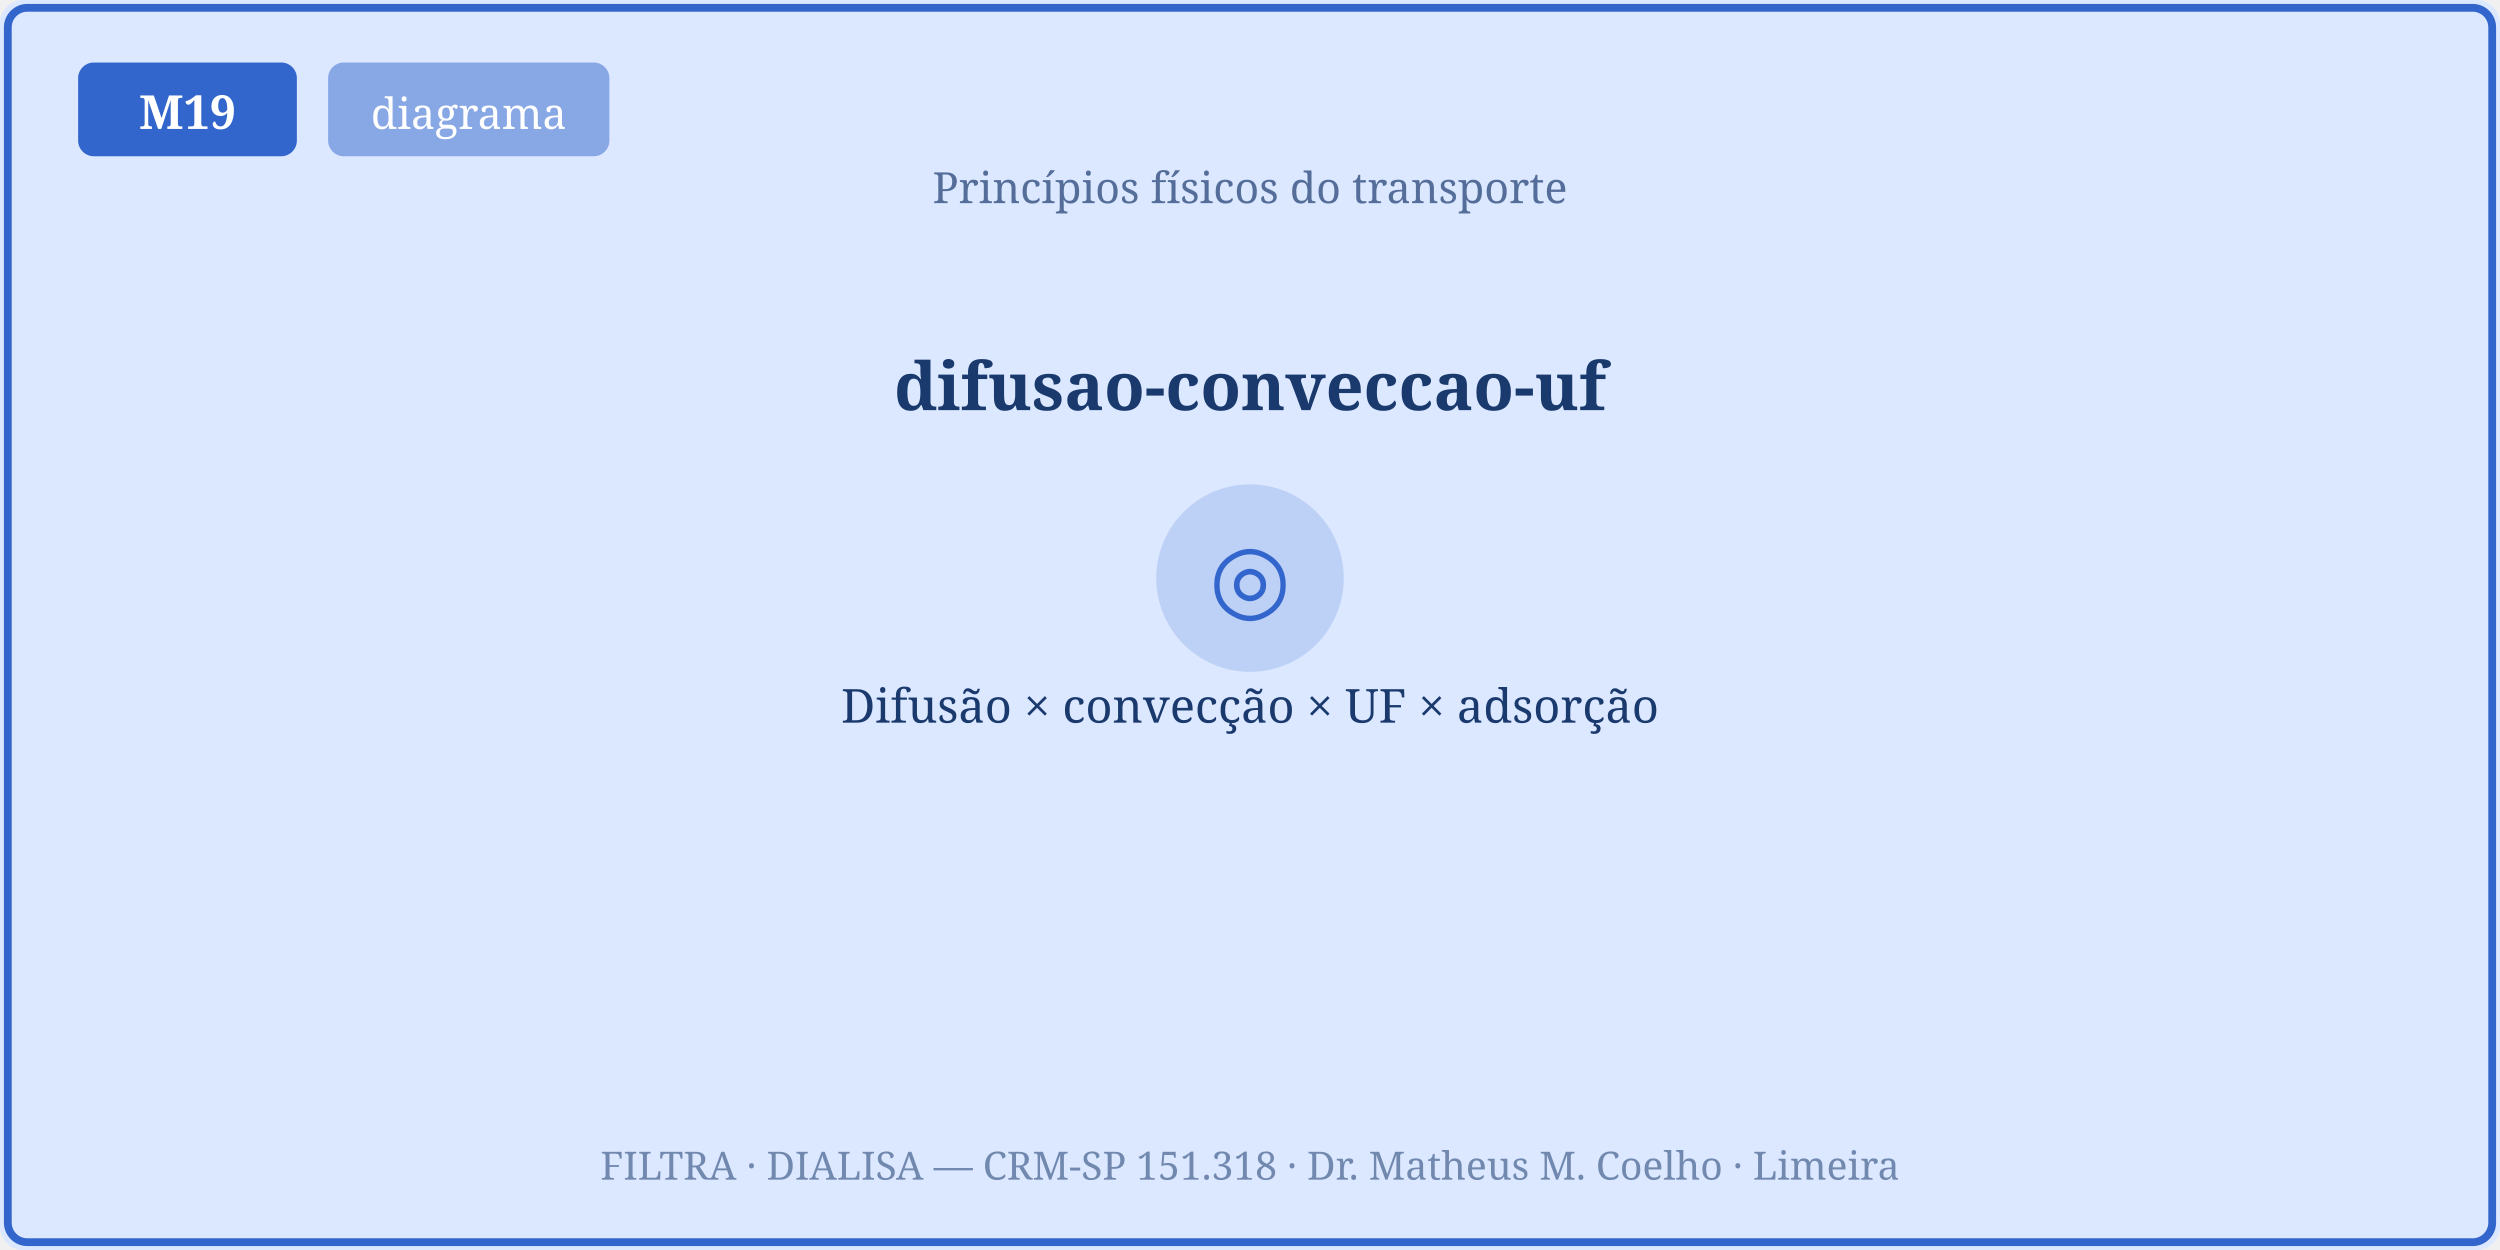
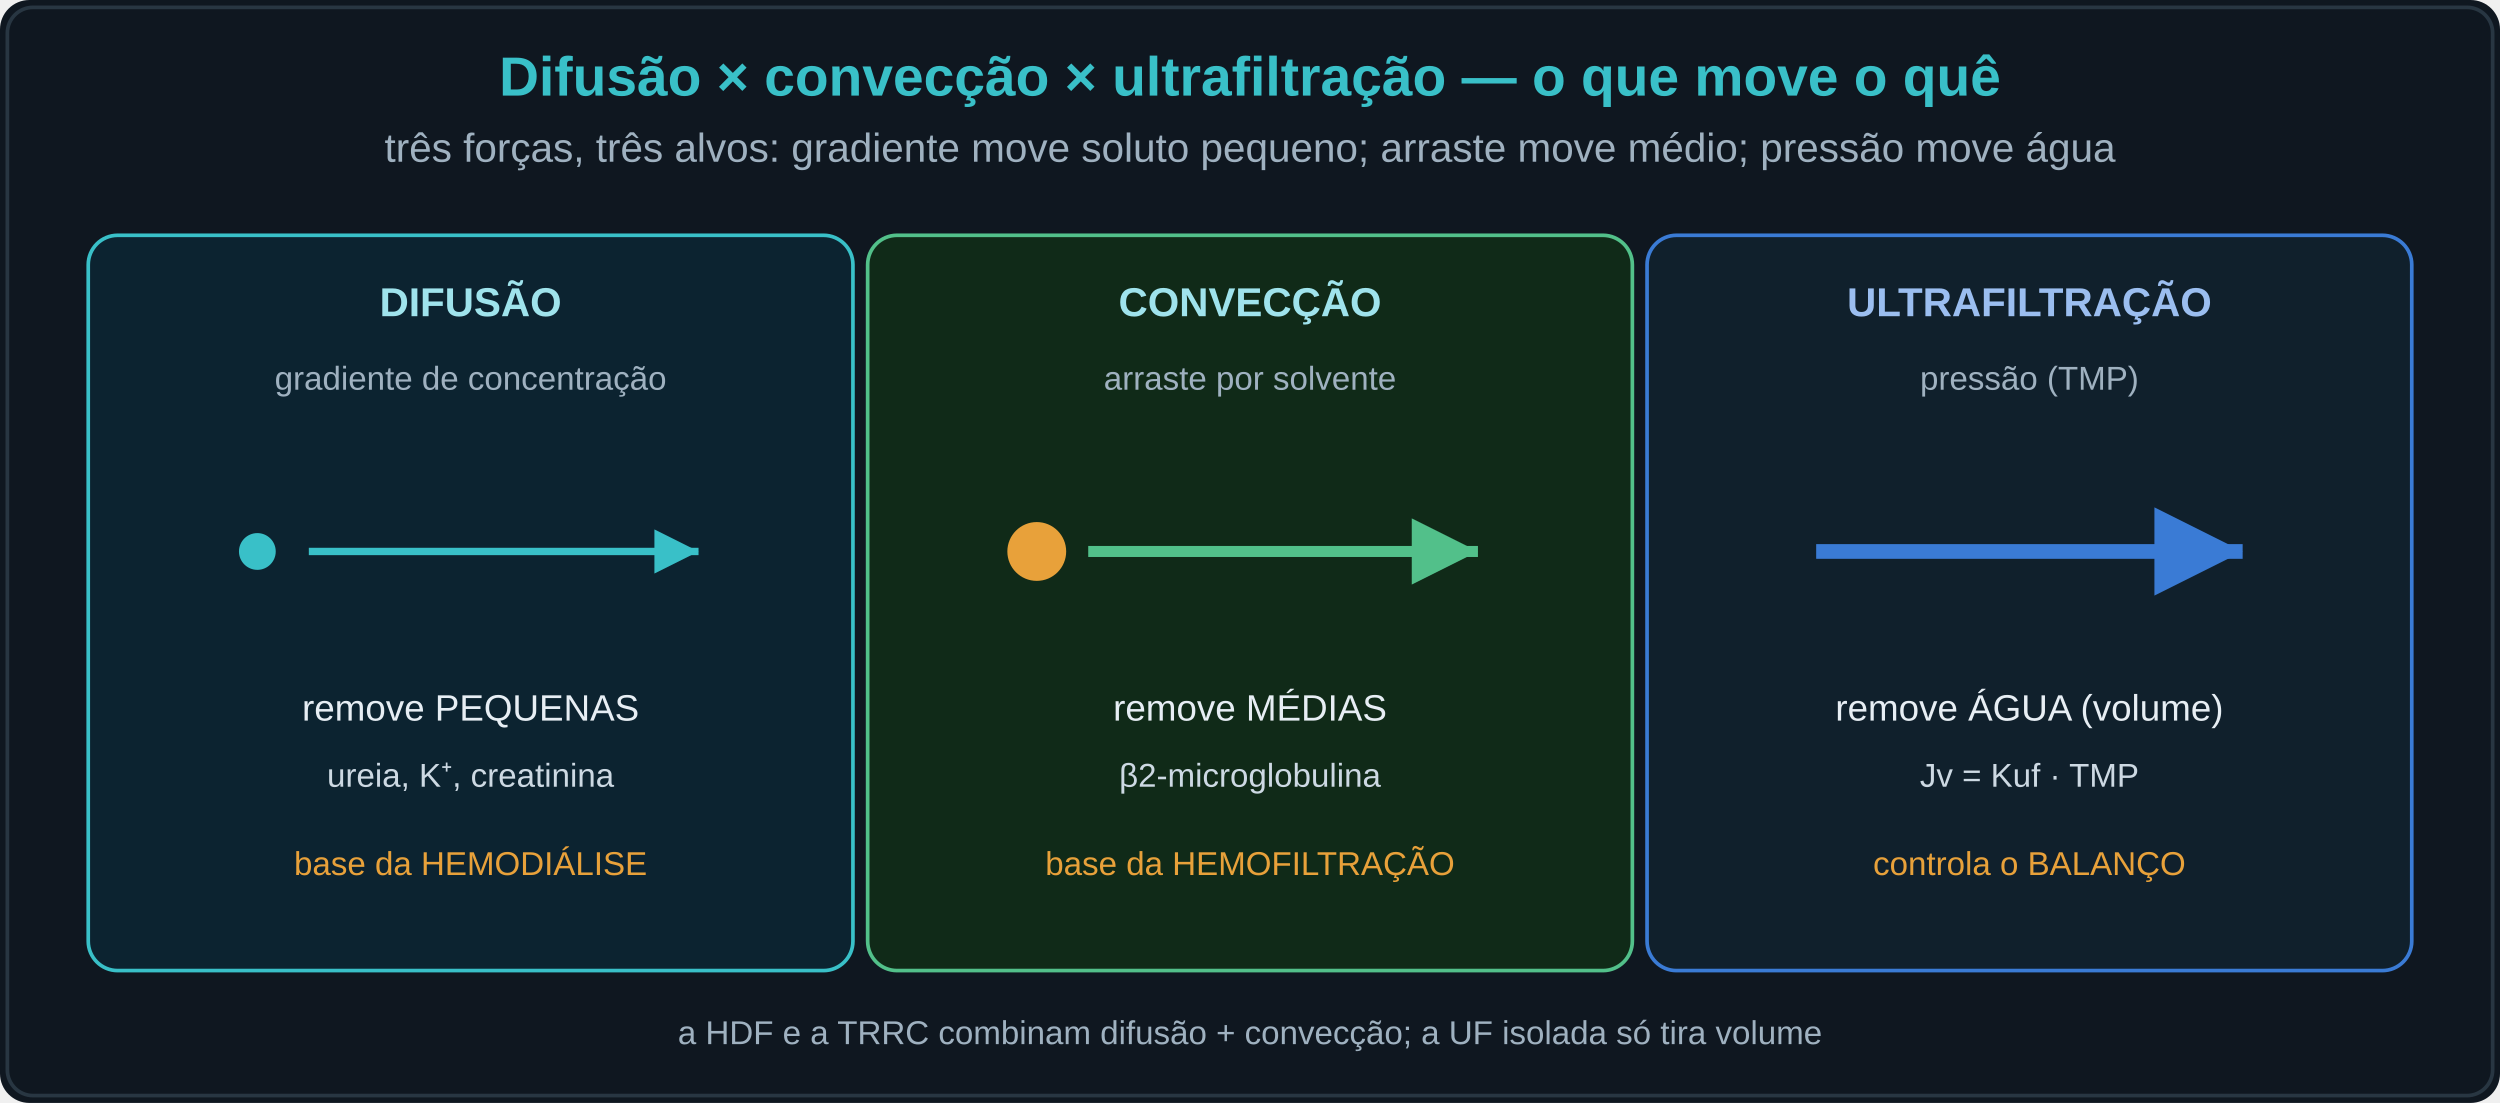
- <svg xmlns="http://www.w3.org/2000/svg" viewBox="0 0 640 320" font-family="Georgia,serif">
-   <rect width="640" height="320" fill="#dce8ff" rx="6" />
-   <rect x="2" y="2" width="636" height="316" rx="5" fill="none" stroke="#3366cc" stroke-width="2" />
-   <rect x="20" y="16" width="56" height="24" rx="4" fill="#3366cc" />
-   <text x="48" y="33" text-anchor="middle" font-size="12" font-weight="bold" fill="white">M19</text>
-   <rect x="84" y="16" width="72" height="24" rx="4" fill="#3366cc" opacity="0.5" />
-   <text x="120" y="33" text-anchor="middle" font-size="11" fill="white">diagrama</text>
-   <text x="320" y="52" text-anchor="middle" font-size="11" fill="#1a3a6e" opacity="0.7">Princípios físicos do transporte</text>
-   <text x="320" y="105" text-anchor="middle" font-size="17" font-weight="bold" fill="#1a3a6e">difusao-conveccao-uf</text>
-   <circle cx="320" cy="148" r="24" fill="#3366cc" opacity="0.18" />
-   <text x="320" y="156" text-anchor="middle" font-size="24" fill="#3366cc">◎</text>
-   <text x="320" y="185" text-anchor="middle" font-size="12" fill="#1a3a6e">Difusão × convecção × UF × adsorção</text>
-   <text x="320" y="302" text-anchor="middle" font-size="10" fill="#1a3a6e" opacity="0.55">FILTRA · DIALISA — CRM-SP 151.318 · Dr. Matheus M. Coelho · Limeira</text>
+ <svg xmlns="http://www.w3.org/2000/svg" viewBox="0 0 680 300" font-family="system-ui,Arial,sans-serif">
+   <defs>
+     <marker id="g1" markerWidth="8" markerHeight="8" refX="6" refY="3" orient="auto">
+       <path d="M0,0 L6,3 L0,6 z" fill="#39c0c8" />
+     </marker>
+     <marker id="g2" markerWidth="8" markerHeight="8" refX="6" refY="3" orient="auto">
+       <path d="M0,0 L6,3 L0,6 z" fill="#52c08a" />
+     </marker>
+     <marker id="g3" markerWidth="8" markerHeight="8" refX="6" refY="3" orient="auto">
+       <path d="M0,0 L6,3 L0,6 z" fill="#3a7bd5" />
+     </marker>
+   </defs>
+   <rect width="680" height="300" rx="8" fill="#0f1720" />
+   <rect x="2" y="2" width="676" height="296" rx="7" fill="none" stroke="#283642" />
+   <text x="340" y="26" text-anchor="middle" font-size="15" font-weight="bold" fill="#39c0c8">Difusão × convecção × ultrafiltração — o que move o quê</text>
+   <text x="340" y="44" text-anchor="middle" font-size="11" fill="#9fb1c0">três forças, três alvos: gradiente move soluto pequeno; arraste move médio; pressão move água</text>
+   <rect x="24" y="64" width="208" height="200" rx="8" fill="#0c2330" stroke="#39c0c8" />
+   <text x="128" y="86" text-anchor="middle" font-size="11" fill="#9fe3ec" font-weight="bold">DIFUSÃO</text>
+   <text x="128" y="106" text-anchor="middle" font-size="9" fill="#9fb1c0">gradiente de concentração</text>
+   <circle cx="70" cy="150" r="5" fill="#39c0c8" />
+   <line x1="84" y1="150" x2="190" y2="150" stroke="#39c0c8" stroke-width="2" marker-end="url(#g1)" />
+   <text x="128" y="196" text-anchor="middle" font-size="10" fill="#e7eef4">remove PEQUENAS</text>
+   <text x="128" y="214" text-anchor="middle" font-size="9" fill="#cdd9e3">ureia, K⁺, creatinina</text>
+   <text x="128" y="238" text-anchor="middle" font-size="9" fill="#e8a13a">base da HEMODIÁLISE</text>
+   <rect x="236" y="64" width="208" height="200" rx="8" fill="#102a18" stroke="#52c08a" />
+   <text x="340" y="86" text-anchor="middle" font-size="11" fill="#9fe3ec" font-weight="bold">CONVECÇÃO</text>
+   <text x="340" y="106" text-anchor="middle" font-size="9" fill="#9fb1c0">arraste por solvente</text>
+   <circle cx="282" cy="150" r="8" fill="#e8a13a" />
+   <line x1="296" y1="150" x2="402" y2="150" stroke="#52c08a" stroke-width="3" marker-end="url(#g2)" />
+   <text x="340" y="196" text-anchor="middle" font-size="10" fill="#e7eef4">remove MÉDIAS</text>
+   <text x="340" y="214" text-anchor="middle" font-size="9" fill="#cdd9e3">β2-microglobulina</text>
+   <text x="340" y="238" text-anchor="middle" font-size="9" fill="#e8a13a">base da HEMOFILTRAÇÃO</text>
+   <rect x="448" y="64" width="208" height="200" rx="8" fill="#10202c" stroke="#3a7bd5" />
+   <text x="552" y="86" text-anchor="middle" font-size="11" fill="#9bbef0" font-weight="bold">ULTRAFILTRAÇÃO</text>
+   <text x="552" y="106" text-anchor="middle" font-size="9" fill="#9fb1c0">pressão (TMP)</text>
+   <line x1="494" y1="150" x2="610" y2="150" stroke="#3a7bd5" stroke-width="4" marker-end="url(#g3)" />
+   <text x="552" y="196" text-anchor="middle" font-size="10" fill="#e7eef4">remove ÁGUA (volume)</text>
+   <text x="552" y="214" text-anchor="middle" font-size="9" fill="#cdd9e3">Jv = Kuf · TMP</text>
+   <text x="552" y="238" text-anchor="middle" font-size="9" fill="#e8a13a">controla o BALANÇO</text>
+   <text x="340" y="284" text-anchor="middle" font-size="9" fill="#9fb1c0">a HDF e a TRRC combinam difusão + convecção; a UF isolada só tira volume</text>
</svg>
